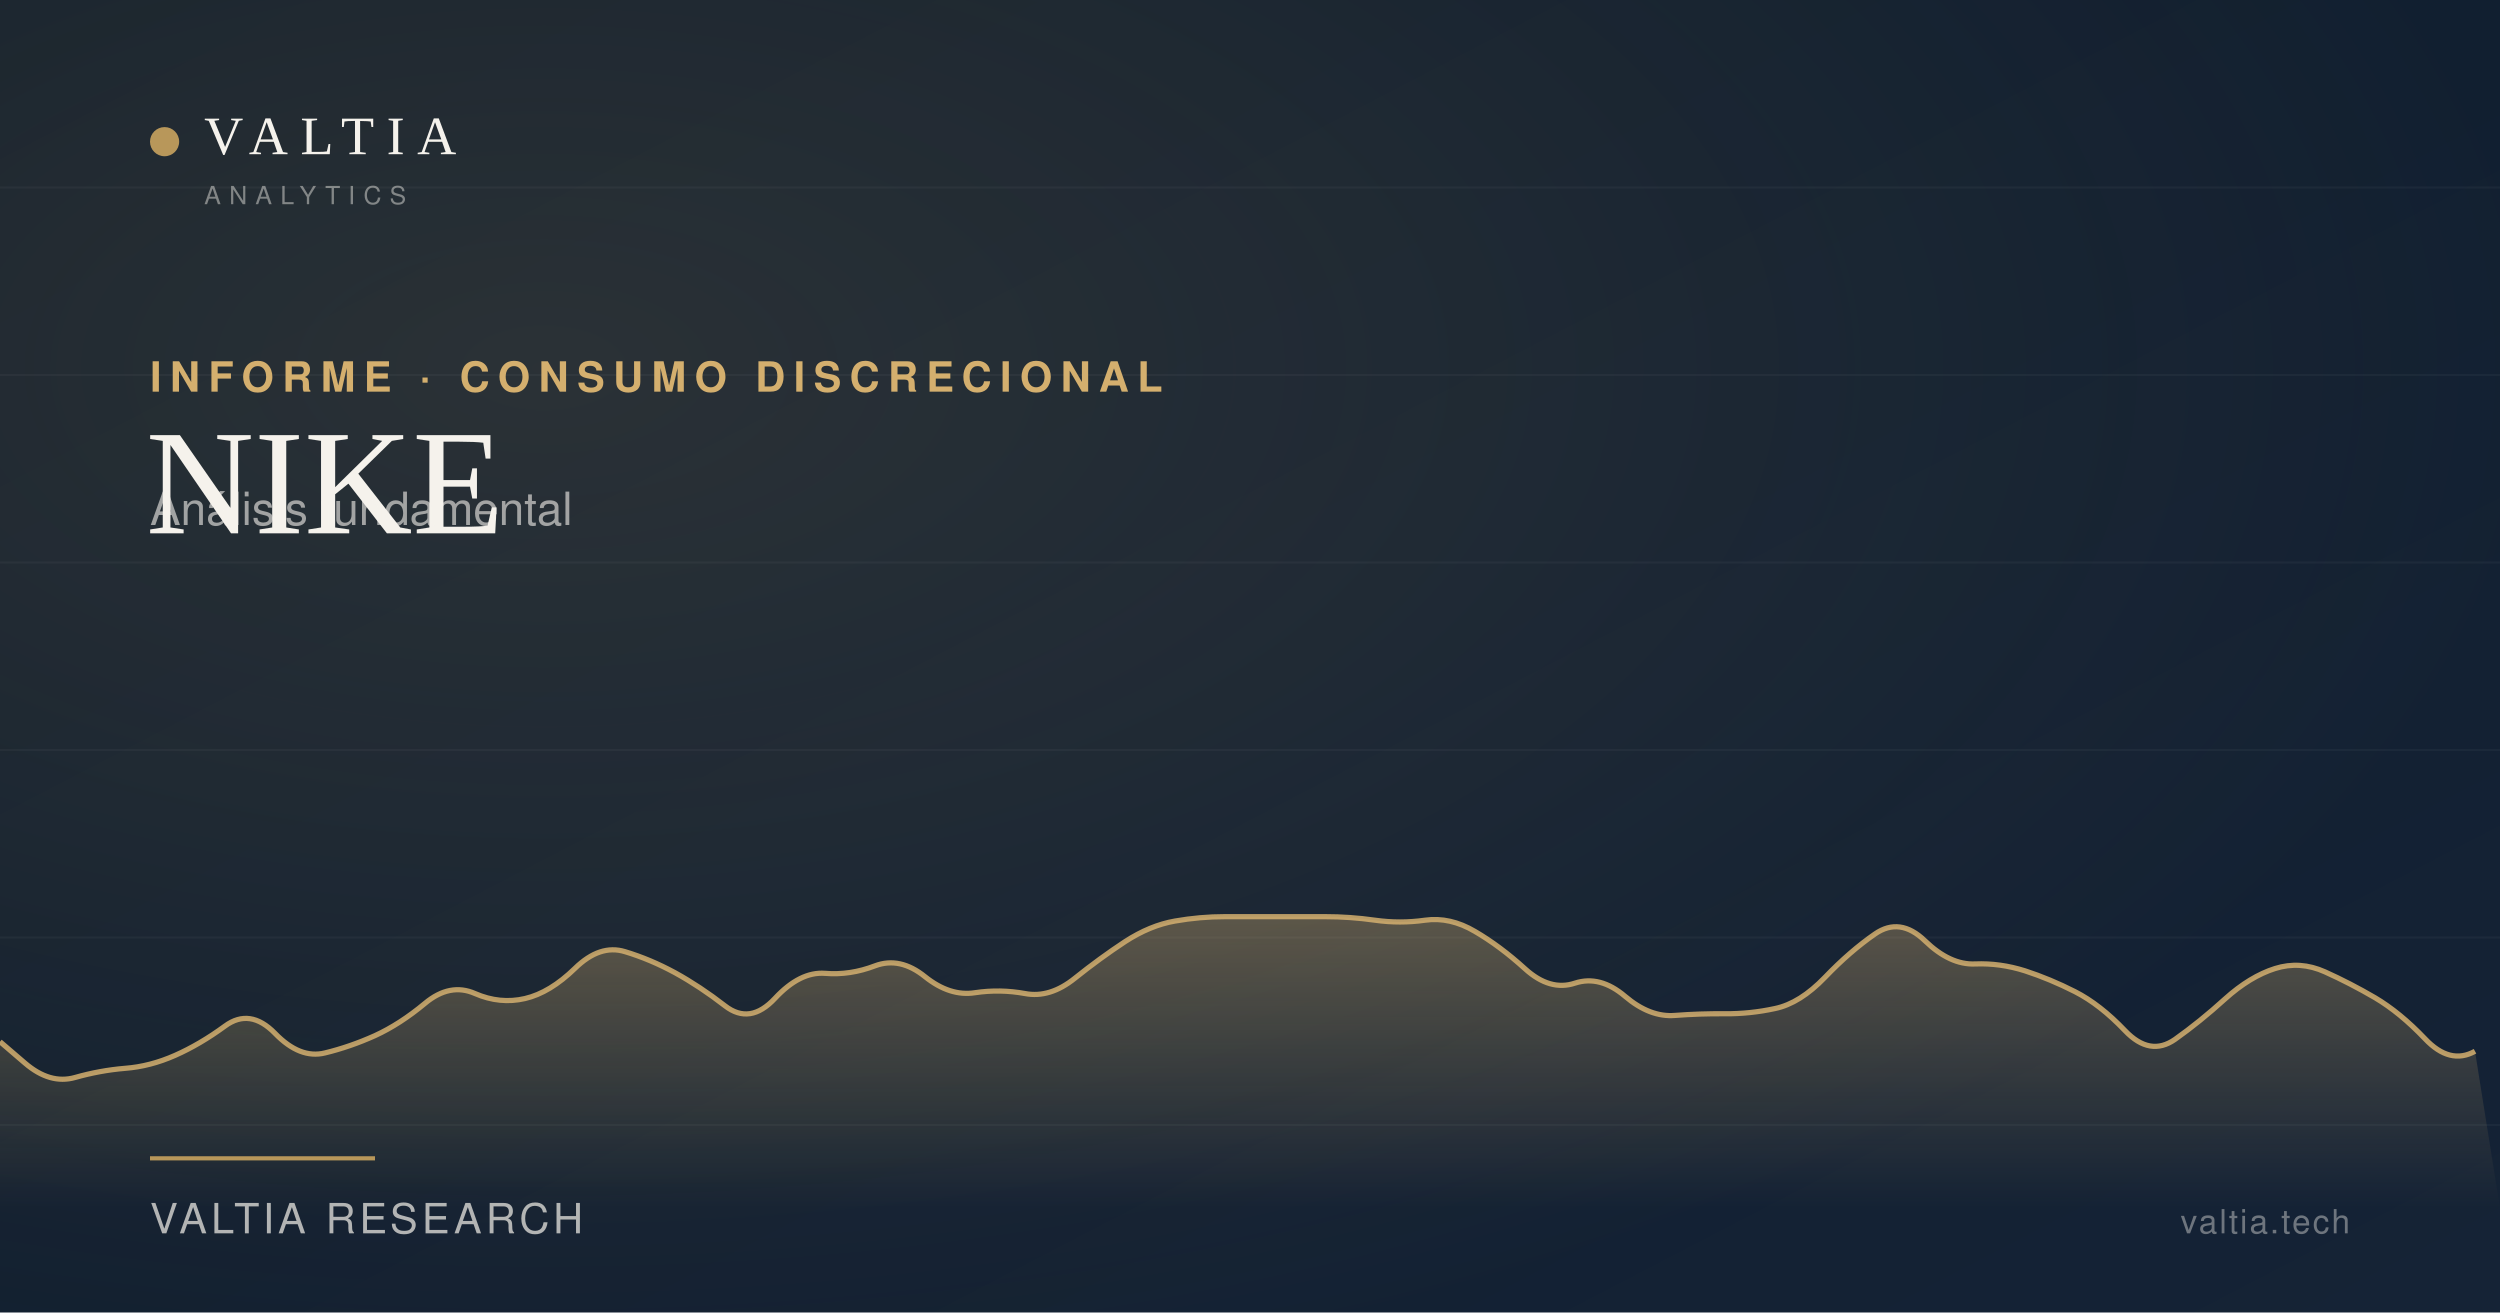
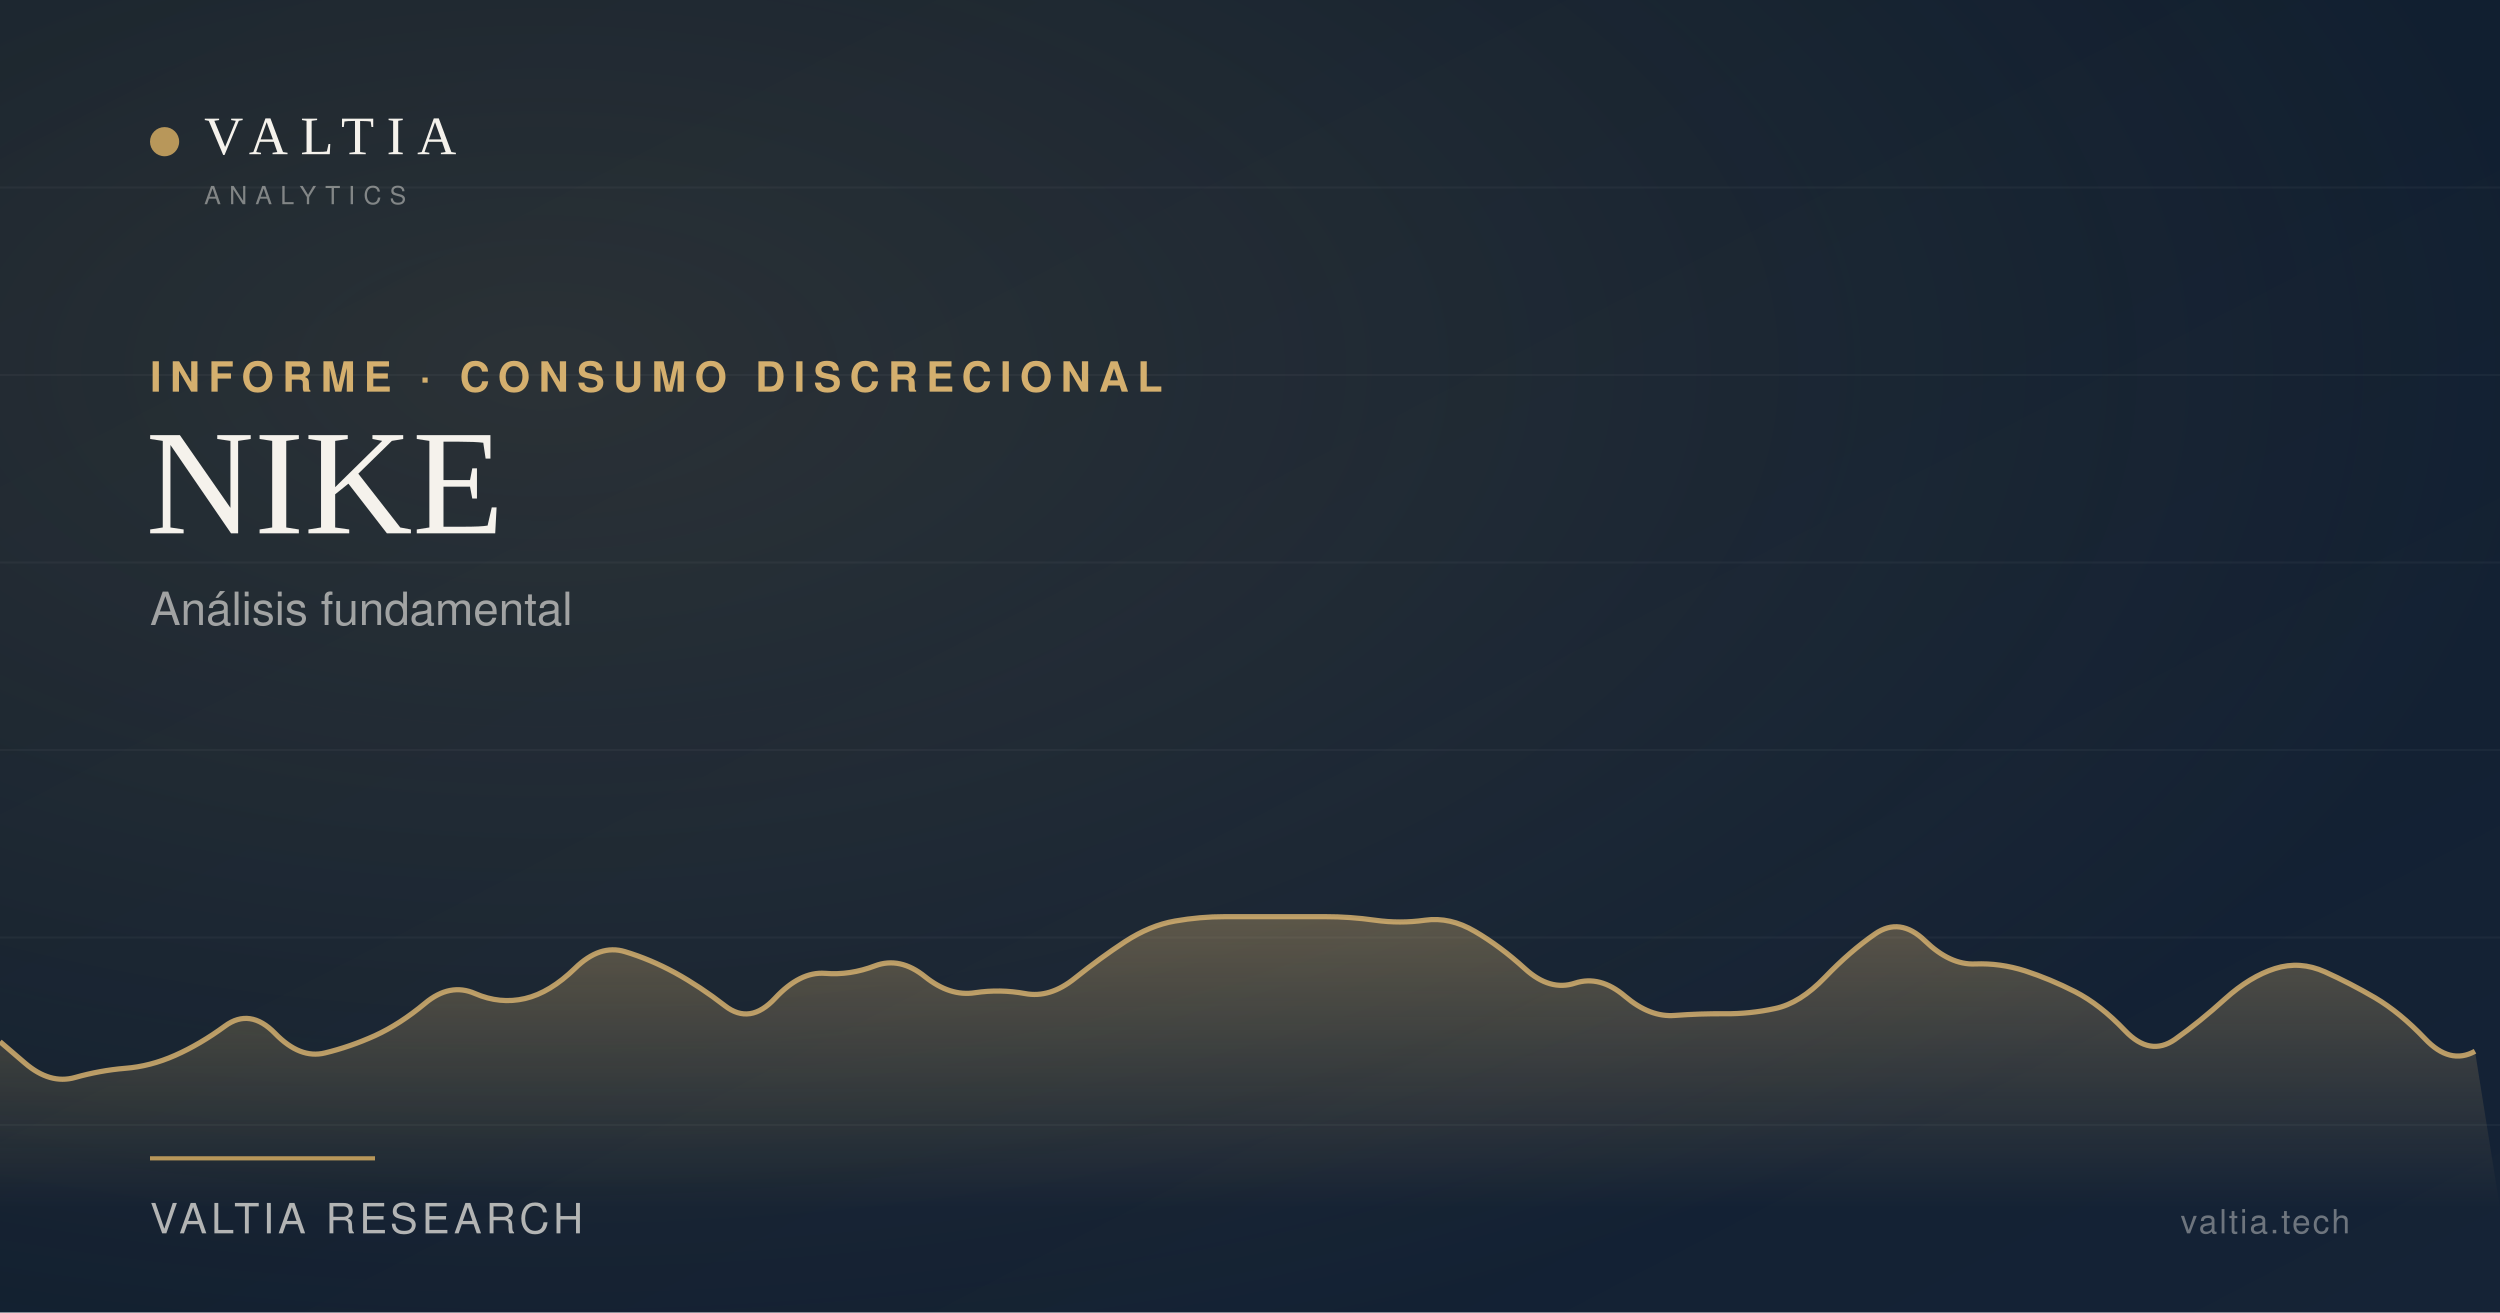
<svg xmlns="http://www.w3.org/2000/svg" width="1200" height="630" viewBox="0 0 1200 630" role="img">
  <defs>
    <linearGradient id="bg" x1="0" y1="0" x2="1" y2="1">
      <stop offset="0" stop-color="#0D1B2A" />
      <stop offset="1" stop-color="#152336" />
    </linearGradient>
    <linearGradient id="area" x1="0" y1="0" x2="0" y2="1">
      <stop offset="0" stop-color="#D4AF6E" stop-opacity=".35" />
      <stop offset="1" stop-color="#D4AF6E" stop-opacity="0" />
    </linearGradient>
    <radialGradient id="glow" cx="0.22" cy="0.28" r="0.8">
      <stop offset="0" stop-color="#D4AF6E" stop-opacity=".14" />
      <stop offset="1" stop-color="#D4AF6E" stop-opacity="0" />
    </radialGradient>
  </defs>
  <rect width="1200" height="630" fill="url(#bg)" />
  <rect width="1200" height="630" fill="url(#glow)" />
  <line x1="0" y1="90" x2="1200" y2="90" stroke="rgba(245,242,236,.04)" />
  <line x1="0" y1="180" x2="1200" y2="180" stroke="rgba(245,242,236,.04)" />
  <line x1="0" y1="270" x2="1200" y2="270" stroke="rgba(245,242,236,.04)" />
  <line x1="0" y1="360" x2="1200" y2="360" stroke="rgba(245,242,236,.04)" />
  <line x1="0" y1="450" x2="1200" y2="450" stroke="rgba(245,242,236,.04)" />
  <line x1="0" y1="540" x2="1200" y2="540" stroke="rgba(245,242,236,.04)" />
  <path d="M 0,500 Q 0,500 12,510.3 Q 24,520.6 36,517.2 Q 48,513.8 60,512.8 Q 72,511.9 84,506.6 Q 96,501.3 108,492.5 Q 120,483.7 132,496.0 Q 144,508.4 156,505.4 Q 168,502.5 180,497.1 Q 192,491.6 204,481.6 Q 216,471.6 228,476.9 Q 240,482.1 252,479.3 Q 264,476.5 276,464.8 Q 288,453.1 300,456.8 Q 312,460.4 324,466.9 Q 336,473.5 348,482.8 Q 360,492.1 372,479.2 Q 384,466.3 396,467.2 Q 408,468.2 420,463.6 Q 432,459.1 444,468.8 Q 456,478.4 468,476.5 Q 480,474.7 492,476.9 Q 504,479.2 516,469.5 Q 528,459.9 540,452.0 Q 552,444.2 564,442.1 Q 576,440.0 588,440.0 Q 600,440 612,440.0 Q 624,440 636,440.0 Q 648,440 660,441.7 Q 672,443.4 684,441.7 Q 696,440 708,447.1 Q 720,454.1 732,465.0 Q 744,475.9 756,471.9 Q 768,468.0 780,478.2 Q 792,488.4 804,487.4 Q 816,486.5 828,486.6 Q 840,486.7 852,484.1 Q 864,481.6 876,469.1 Q 888,456.6 900,448.3 Q 912,440 924,451.6 Q 936,463.2 948,462.7 Q 960,462.2 972,466.0 Q 984,469.9 996,476.0 Q 1008,482.1 1020,494.7 Q 1032,507.3 1044,498.9 Q 1056,490.4 1068,479.5 Q 1080,468.7 1092,464.9 Q 1104,461.1 1116,466.5 Q 1128,471.9 1140,478.9 Q 1152,486.0 1164,498.6 Q 1176,511.3 1188,504.6 L 1200,580 L 0,580 Z" fill="url(#area)" />
  <path d="M 0,500 Q 0,500 12,510.3 Q 24,520.6 36,517.2 Q 48,513.8 60,512.8 Q 72,511.9 84,506.6 Q 96,501.3 108,492.5 Q 120,483.7 132,496.0 Q 144,508.4 156,505.4 Q 168,502.5 180,497.1 Q 192,491.6 204,481.6 Q 216,471.6 228,476.9 Q 240,482.1 252,479.3 Q 264,476.5 276,464.8 Q 288,453.1 300,456.8 Q 312,460.4 324,466.9 Q 336,473.5 348,482.8 Q 360,492.1 372,479.2 Q 384,466.3 396,467.2 Q 408,468.2 420,463.6 Q 432,459.1 444,468.8 Q 456,478.4 468,476.5 Q 480,474.7 492,476.9 Q 504,479.2 516,469.5 Q 528,459.9 540,452.0 Q 552,444.2 564,442.1 Q 576,440.0 588,440.0 Q 600,440 612,440.0 Q 624,440 636,440.0 Q 648,440 660,441.7 Q 672,443.4 684,441.7 Q 696,440 708,447.1 Q 720,454.1 732,465.0 Q 744,475.9 756,471.9 Q 768,468.0 780,478.2 Q 792,488.4 804,487.4 Q 816,486.5 828,486.6 Q 840,486.7 852,484.1 Q 864,481.6 876,469.1 Q 888,456.6 900,448.3 Q 912,440 924,451.6 Q 936,463.2 948,462.7 Q 960,462.2 972,466.0 Q 984,469.9 996,476.0 Q 1008,482.1 1020,494.7 Q 1032,507.3 1044,498.9 Q 1056,490.4 1068,479.5 Q 1080,468.7 1092,464.9 Q 1104,461.1 1116,466.5 Q 1128,471.9 1140,478.9 Q 1152,486.0 1164,498.6 Q 1176,511.3 1188,504.6" fill="none" stroke="#D4AF6E" stroke-width="2.5" opacity=".85" />
  <g transform="translate(72,74)">
    <circle cx="7" cy="-6" r="7" fill="#B8975A" />
    <text x="26" y="0" font-family="Georgia, 'Times New Roman', serif" font-size="26" letter-spacing="6" fill="#F5F2EC">VALTIA</text>
    <text x="26" y="24" font-family="Helvetica, Arial, sans-serif" font-size="12" letter-spacing="4" fill="rgba(245,242,236,.45)">ANALYTICS</text>
  </g>
  <text x="72" y="188" font-family="Helvetica, Arial, sans-serif" font-size="20" font-weight="700" letter-spacing="4" fill="#D4AF6E">INFORME · CONSUMO DISCRECIONAL</text>
  <text x="70" y="256" font-family="Georgia, 'Times New Roman', serif" font-size="72" fill="#F5F2EC">NIKE</text>
-   <text x="72" y="252" font-family="Helvetica, Arial, sans-serif" font-size="22" fill="rgba(245,242,236,.6)">Análisis fundamental</text>
+   <text x="72" y="300" font-family="Helvetica, Arial, sans-serif" font-size="22" fill="rgba(245,242,236,.6)">Análisis fundamental</text>
  <line x1="72" y1="556" x2="180" y2="556" stroke="#B8975A" stroke-width="2" />
  <text x="72" y="592" font-family="Helvetica, Arial, sans-serif" font-size="20" letter-spacing="2" fill="rgba(245,242,236,.7)">VALTIA RESEARCH</text>
  <text x="1128" y="592" text-anchor="end" font-family="Helvetica, Arial, sans-serif" font-size="16" letter-spacing="1" fill="rgba(245,242,236,.4)">valtia.tech</text>
</svg>
